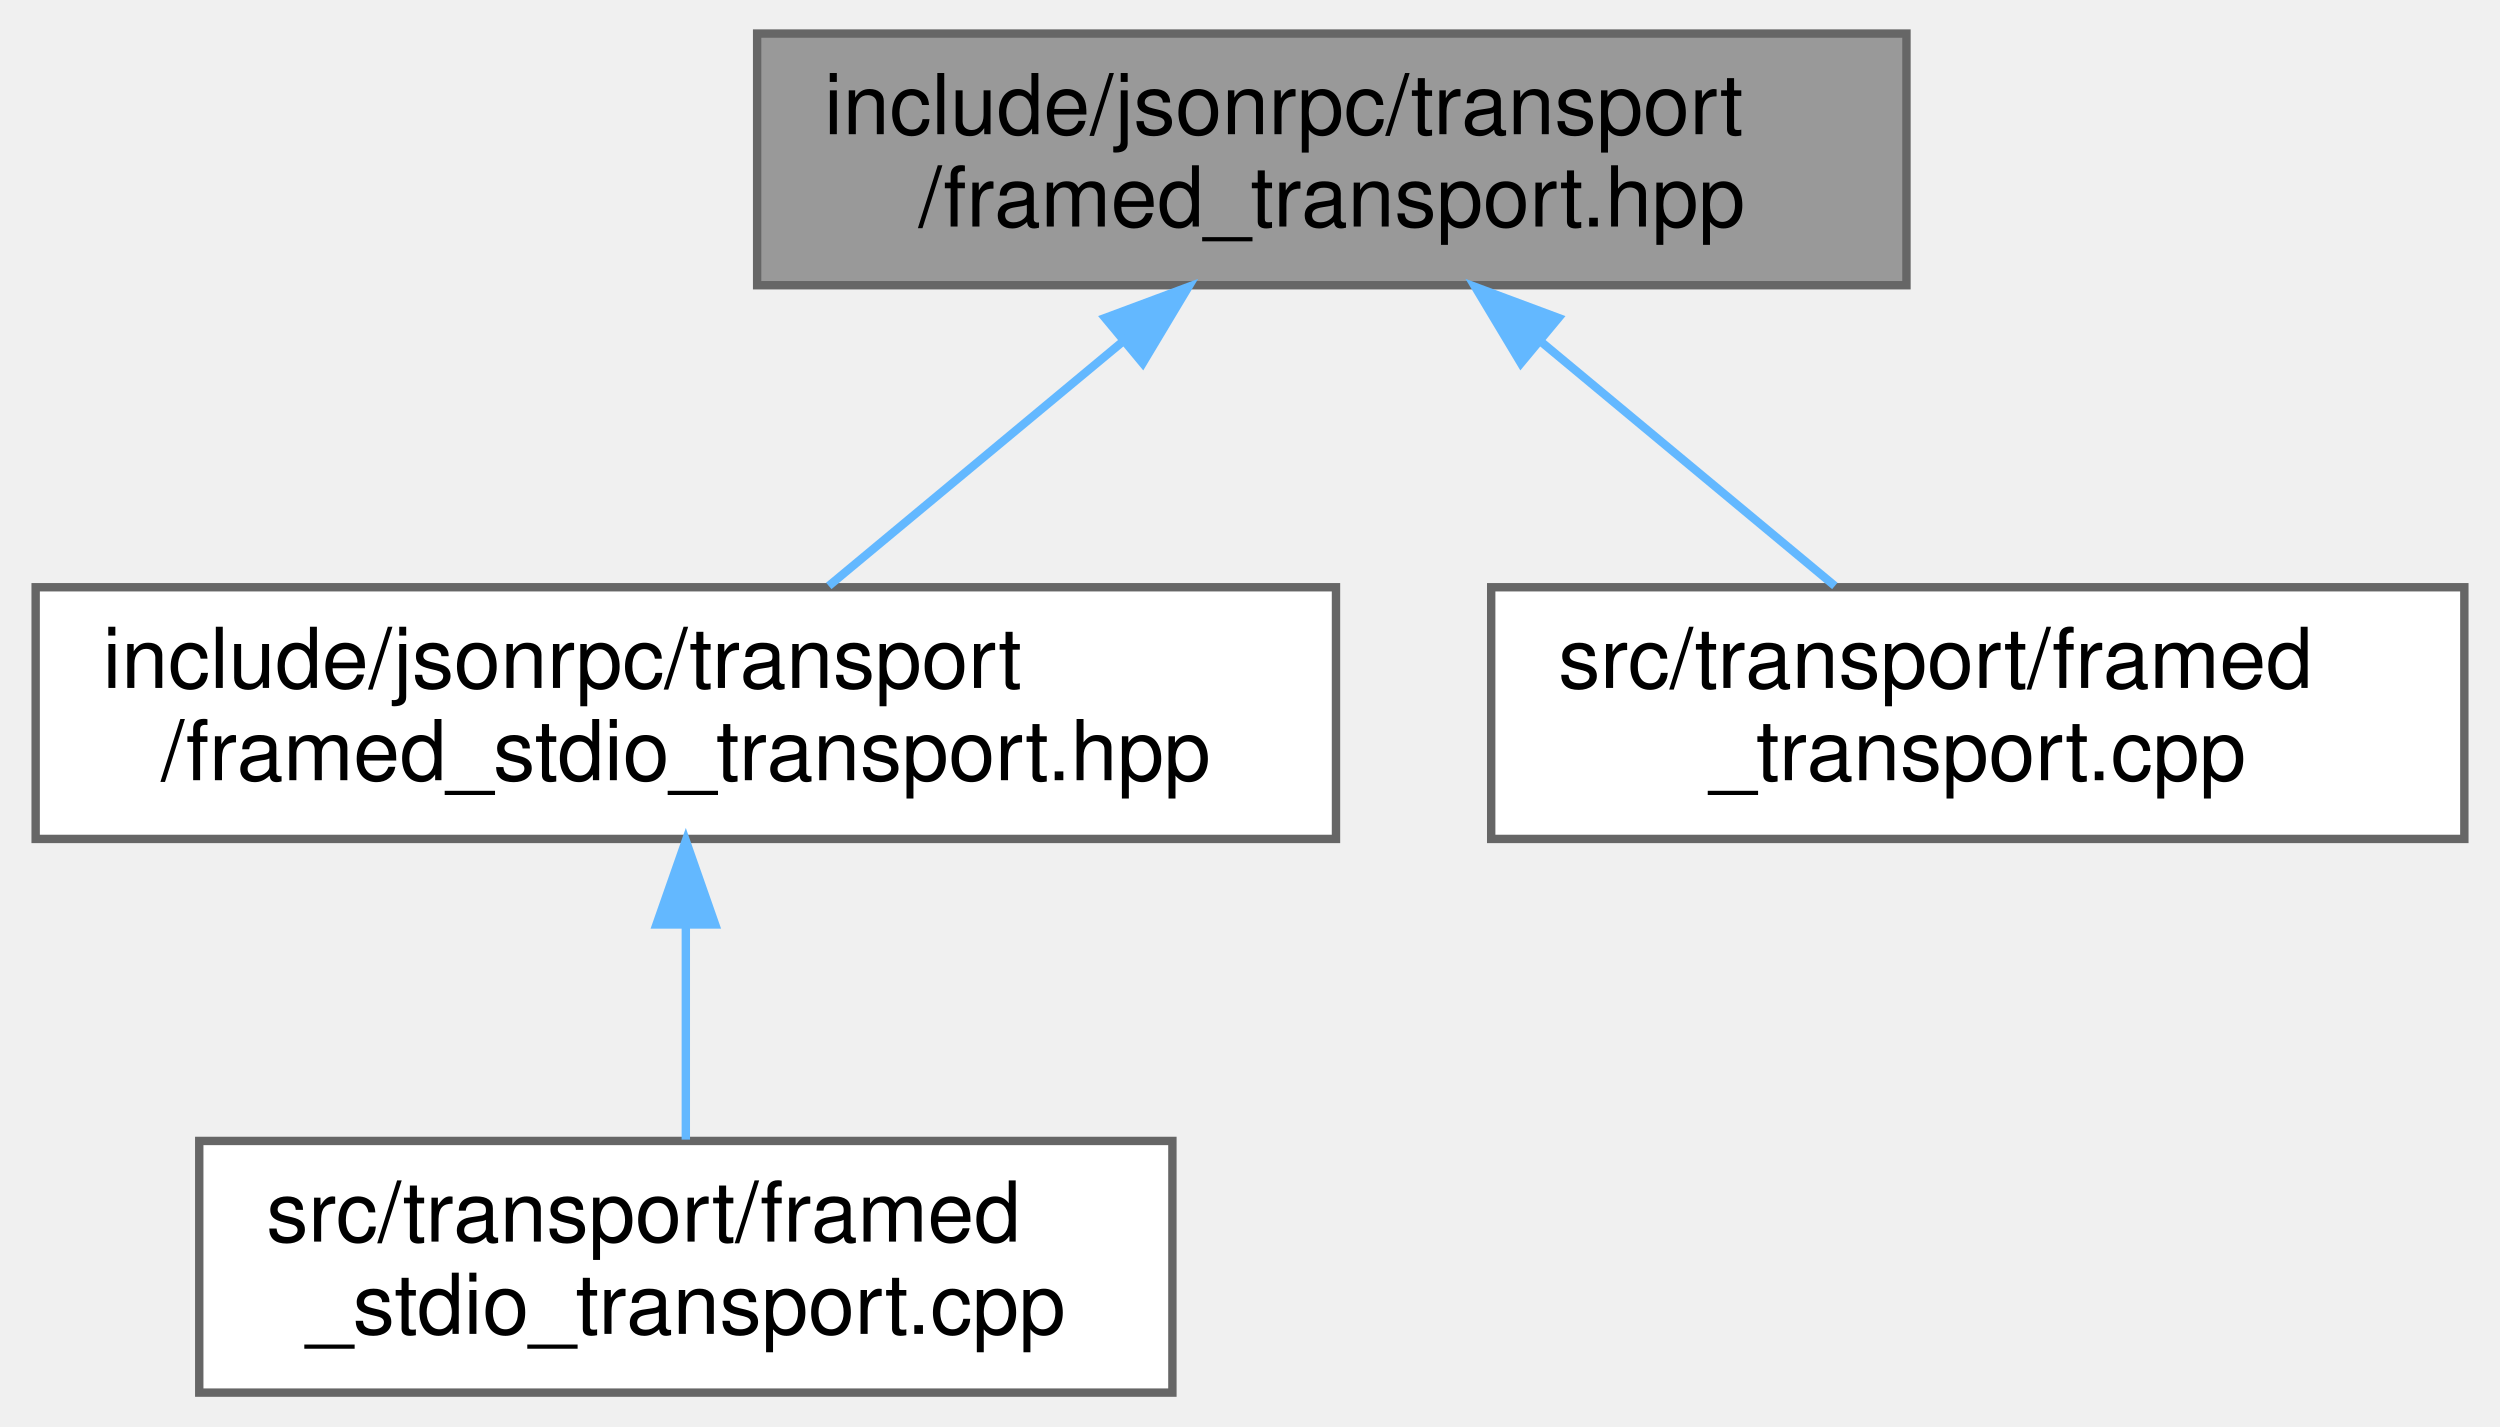
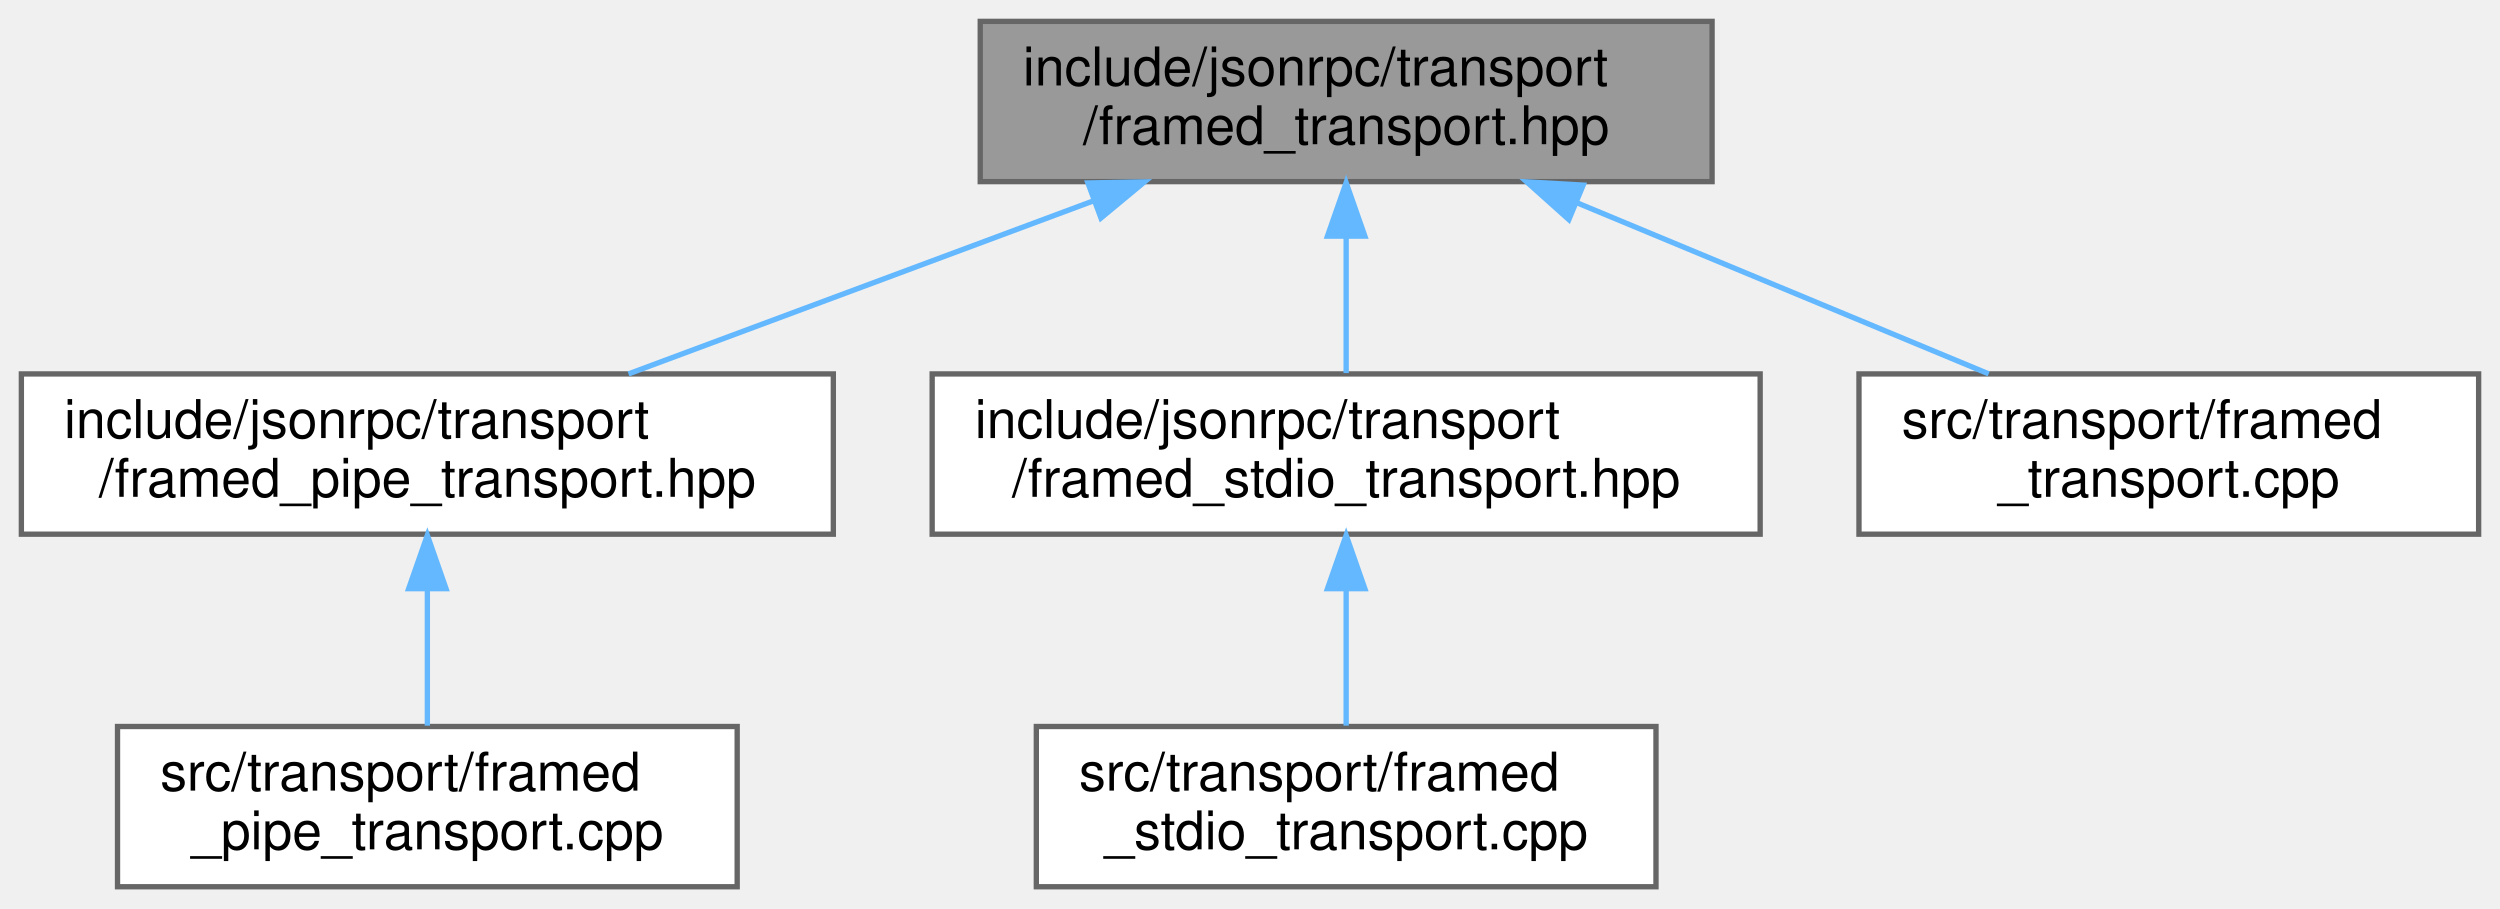
- <svg xmlns="http://www.w3.org/2000/svg" xmlns:xlink="http://www.w3.org/1999/xlink" width="298pt" height="170pt" viewBox="0.00 0.00 297.50 170.00">
+ <svg xmlns="http://www.w3.org/2000/svg" xmlns:xlink="http://www.w3.org/1999/xlink" width="468pt" height="170pt" viewBox="0.00 0.00 468.00 170.00">
  <g id="graph0" class="graph" transform="scale(1 1) rotate(0) translate(4 166)">
    <g id="Node000001" class="node">
      <g id="a_Node000001">
        <a xlink:title=" ">
-           <polygon fill="#999999" stroke="#666666" points="223,-162 86,-162 86,-132 223,-132 223,-162" />
-           <text text-anchor="start" x="94" y="-150" font-family="Helvetica,sans-Serif" font-size="10.00">include/jsonrpc/transport</text>
-           <text text-anchor="middle" x="154.5" y="-139" font-family="Helvetica,sans-Serif" font-size="10.00">/framed_transport.hpp</text>
+           <polygon fill="#999999" stroke="#666666" points="316.5,-162 179.5,-162 179.5,-132 316.5,-132 316.5,-162" />
+           <text text-anchor="start" x="187.5" y="-150" font-family="Helvetica,sans-Serif" font-size="10.00">include/jsonrpc/transport</text>
+           <text text-anchor="middle" x="248" y="-139" font-family="Helvetica,sans-Serif" font-size="10.00">/framed_transport.hpp</text>
        </a>
      </g>
    </g>
    <g id="Node000002" class="node">
      <g id="a_Node000002">
-         <a xlink:href="framed__stdio__transport_8hpp.html" target="_top" xlink:title=" ">
-           <polygon fill="white" stroke="#666666" points="155,-96 0,-96 0,-66 155,-66 155,-96" />
+         <a xlink:href="framed__pipe__transport_8hpp.html" target="_top" xlink:title=" ">
+           <polygon fill="white" stroke="#666666" points="152,-96 0,-96 0,-66 152,-66 152,-96" />
          <text text-anchor="start" x="8" y="-84" font-family="Helvetica,sans-Serif" font-size="10.00">include/jsonrpc/transport</text>
-           <text text-anchor="middle" x="77.5" y="-73" font-family="Helvetica,sans-Serif" font-size="10.00">/framed_stdio_transport.hpp</text>
+           <text text-anchor="middle" x="76" y="-73" font-family="Helvetica,sans-Serif" font-size="10.00">/framed_pipe_transport.hpp</text>
        </a>
      </g>
    </g>
    <g id="edge1_Node000001_Node000002" class="edge">
      <g id="a_edge1_Node000001_Node000002">
        <a xlink:title=" ">
-           <path fill="none" stroke="#63b8ff" d="M129.48,-125.2C118.05,-115.7 104.8,-104.69 94.54,-96.16" />
-           <polygon fill="#63b8ff" stroke="#63b8ff" points="127.48,-128.1 137.41,-131.8 131.96,-122.71 127.48,-128.1" />
+           <path fill="none" stroke="#63b8ff" d="M200.85,-128.46C173.41,-118.25 139.29,-105.55 113.66,-96.01" />
+           <polygon fill="#63b8ff" stroke="#63b8ff" points="199.66,-131.75 210.25,-131.95 202.1,-125.19 199.66,-131.75" />
        </a>
      </g>
    </g>
    <g id="Node000004" class="node">
      <g id="a_Node000004">
-         <a xlink:href="framed__transport_8cpp.html" target="_top" xlink:title=" ">
-           <polygon fill="white" stroke="#666666" points="289.5,-96 173.5,-96 173.5,-66 289.5,-66 289.5,-96" />
-           <text text-anchor="start" x="181.5" y="-84" font-family="Helvetica,sans-Serif" font-size="10.00">src/transport/framed</text>
-           <text text-anchor="middle" x="231.5" y="-73" font-family="Helvetica,sans-Serif" font-size="10.00">_transport.cpp</text>
+         <a xlink:href="framed__stdio__transport_8hpp.html" target="_top" xlink:title=" ">
+           <polygon fill="white" stroke="#666666" points="325.5,-96 170.5,-96 170.5,-66 325.5,-66 325.5,-96" />
+           <text text-anchor="start" x="178.5" y="-84" font-family="Helvetica,sans-Serif" font-size="10.00">include/jsonrpc/transport</text>
+           <text text-anchor="middle" x="248" y="-73" font-family="Helvetica,sans-Serif" font-size="10.00">/framed_stdio_transport.hpp</text>
        </a>
      </g>
    </g>
    <g id="edge3_Node000001_Node000004" class="edge">
      <g id="a_edge3_Node000001_Node000004">
        <a xlink:title=" ">
-           <path fill="none" stroke="#63b8ff" d="M179.52,-125.2C190.95,-115.7 204.2,-104.69 214.46,-96.16" />
-           <polygon fill="#63b8ff" stroke="#63b8ff" points="177.04,-122.71 171.59,-131.8 181.52,-128.1 177.04,-122.71" />
+           <path fill="none" stroke="#63b8ff" d="M248,-121.54C248,-112.96 248,-103.61 248,-96.16" />
+           <polygon fill="#63b8ff" stroke="#63b8ff" points="244.5,-121.8 248,-131.8 251.5,-121.8 244.5,-121.8" />
+         </a>
+       </g>
+     </g>
+     <g id="Node000006" class="node">
+       <g id="a_Node000006">
+         <a xlink:href="framed__transport_8cpp.html" target="_top" xlink:title=" ">
+           <polygon fill="white" stroke="#666666" points="460,-96 344,-96 344,-66 460,-66 460,-96" />
+           <text text-anchor="start" x="352" y="-84" font-family="Helvetica,sans-Serif" font-size="10.00">src/transport/framed</text>
+           <text text-anchor="middle" x="402" y="-73" font-family="Helvetica,sans-Serif" font-size="10.00">_transport.cpp</text>
+         </a>
+       </g>
+     </g>
+     <g id="edge5_Node000001_Node000006" class="edge">
+       <g id="a_edge5_Node000001_Node000006">
+         <a xlink:title=" ">
+           <path fill="none" stroke="#63b8ff" d="M291.18,-128.05C315.58,-117.91 345.63,-105.43 368.28,-96.01" />
+           <polygon fill="#63b8ff" stroke="#63b8ff" points="289.69,-124.89 281.8,-131.95 292.37,-131.35 289.69,-124.89" />
        </a>
      </g>
    </g>
    <g id="Node000003" class="node">
      <g id="a_Node000003">
-         <a xlink:href="framed__stdio__transport_8cpp.html" target="_top" xlink:title=" ">
-           <polygon fill="white" stroke="#666666" points="135.5,-30 19.5,-30 19.5,0 135.5,0 135.5,-30" />
-           <text text-anchor="start" x="27.5" y="-18" font-family="Helvetica,sans-Serif" font-size="10.00">src/transport/framed</text>
-           <text text-anchor="middle" x="77.5" y="-7" font-family="Helvetica,sans-Serif" font-size="10.00">_stdio_transport.cpp</text>
+         <a xlink:href="framed__pipe__transport_8cpp.html" target="_top" xlink:title=" ">
+           <polygon fill="white" stroke="#666666" points="134,-30 18,-30 18,0 134,0 134,-30" />
+           <text text-anchor="start" x="26" y="-18" font-family="Helvetica,sans-Serif" font-size="10.00">src/transport/framed</text>
+           <text text-anchor="middle" x="76" y="-7" font-family="Helvetica,sans-Serif" font-size="10.00">_pipe_transport.cpp</text>
        </a>
      </g>
    </g>
    <g id="edge2_Node000002_Node000003" class="edge">
      <g id="a_edge2_Node000002_Node000003">
        <a xlink:title=" ">
-           <path fill="none" stroke="#63b8ff" d="M77.5,-55.54C77.5,-46.96 77.5,-37.61 77.5,-30.16" />
-           <polygon fill="#63b8ff" stroke="#63b8ff" points="74,-55.8 77.5,-65.8 81,-55.8 74,-55.8" />
+           <path fill="none" stroke="#63b8ff" d="M76,-55.54C76,-46.96 76,-37.61 76,-30.16" />
+           <polygon fill="#63b8ff" stroke="#63b8ff" points="72.5,-55.8 76,-65.8 79.5,-55.8 72.5,-55.8" />
+         </a>
+       </g>
+     </g>
+     <g id="Node000005" class="node">
+       <g id="a_Node000005">
+         <a xlink:href="framed__stdio__transport_8cpp.html" target="_top" xlink:title=" ">
+           <polygon fill="white" stroke="#666666" points="306,-30 190,-30 190,0 306,0 306,-30" />
+           <text text-anchor="start" x="198" y="-18" font-family="Helvetica,sans-Serif" font-size="10.00">src/transport/framed</text>
+           <text text-anchor="middle" x="248" y="-7" font-family="Helvetica,sans-Serif" font-size="10.00">_stdio_transport.cpp</text>
+         </a>
+       </g>
+     </g>
+     <g id="edge4_Node000004_Node000005" class="edge">
+       <g id="a_edge4_Node000004_Node000005">
+         <a xlink:title=" ">
+           <path fill="none" stroke="#63b8ff" d="M248,-55.54C248,-46.96 248,-37.61 248,-30.16" />
+           <polygon fill="#63b8ff" stroke="#63b8ff" points="244.5,-55.8 248,-65.8 251.5,-55.8 244.5,-55.8" />
        </a>
      </g>
    </g>
  </g>
</svg>
